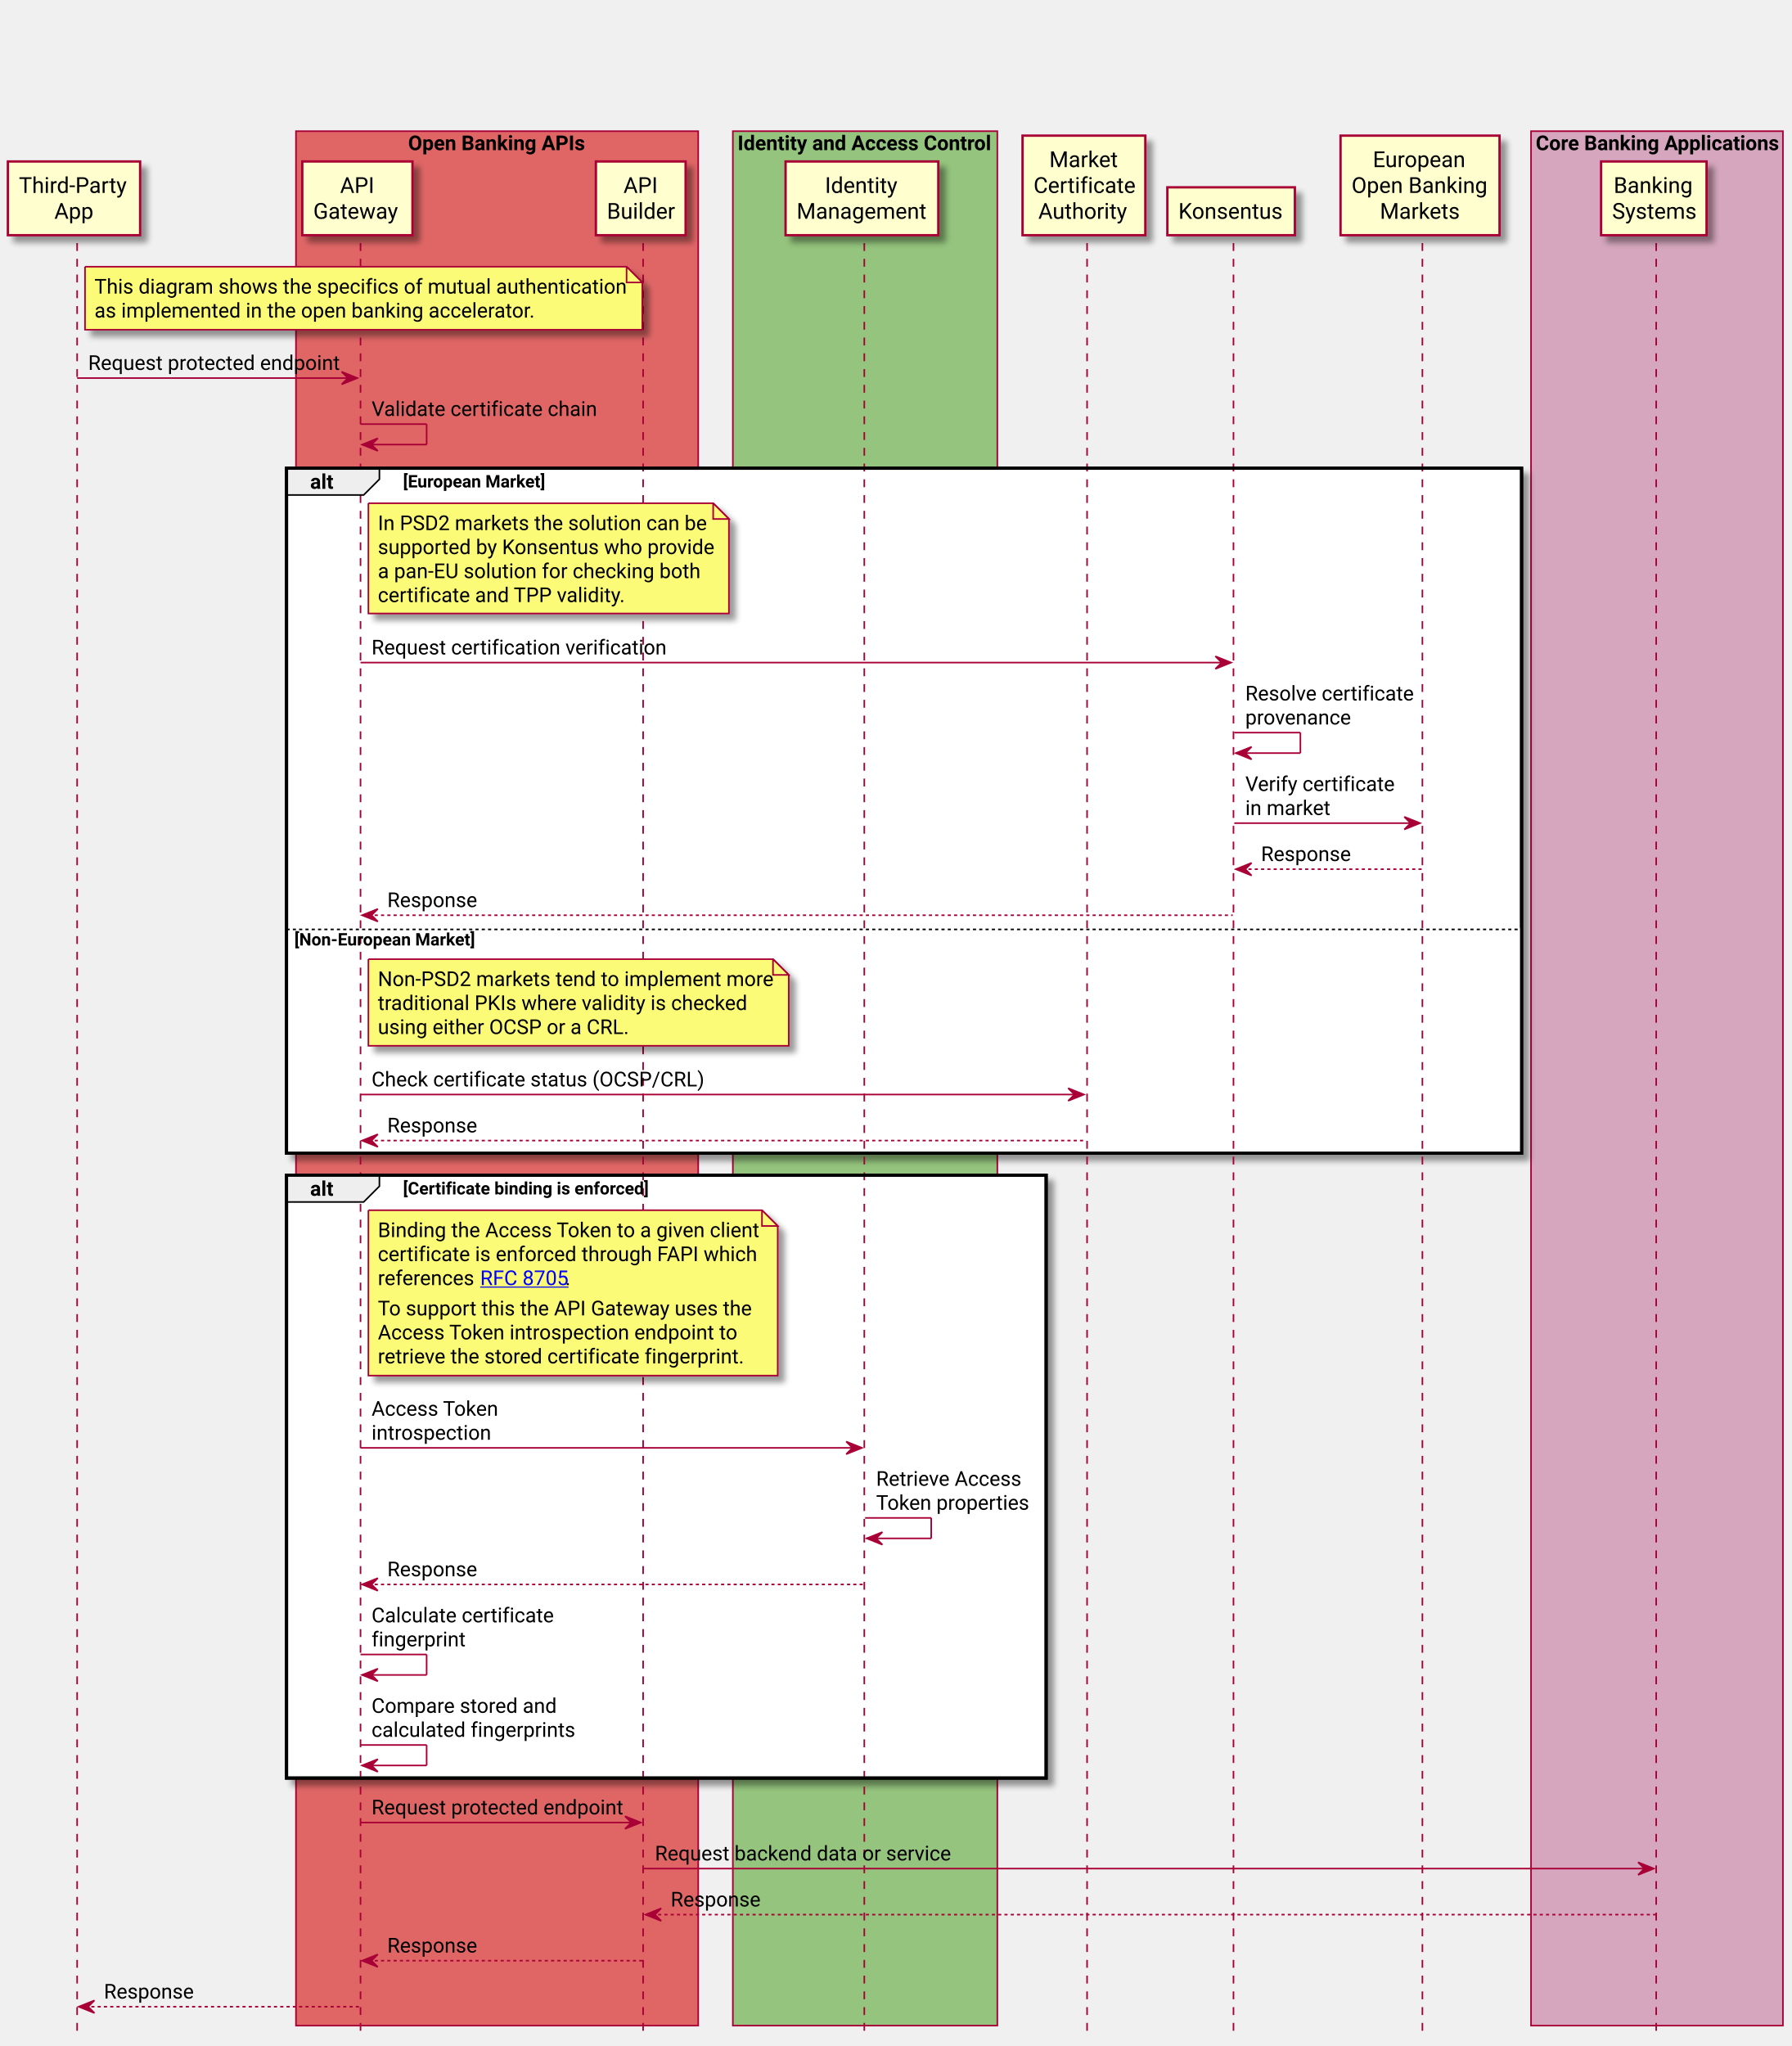
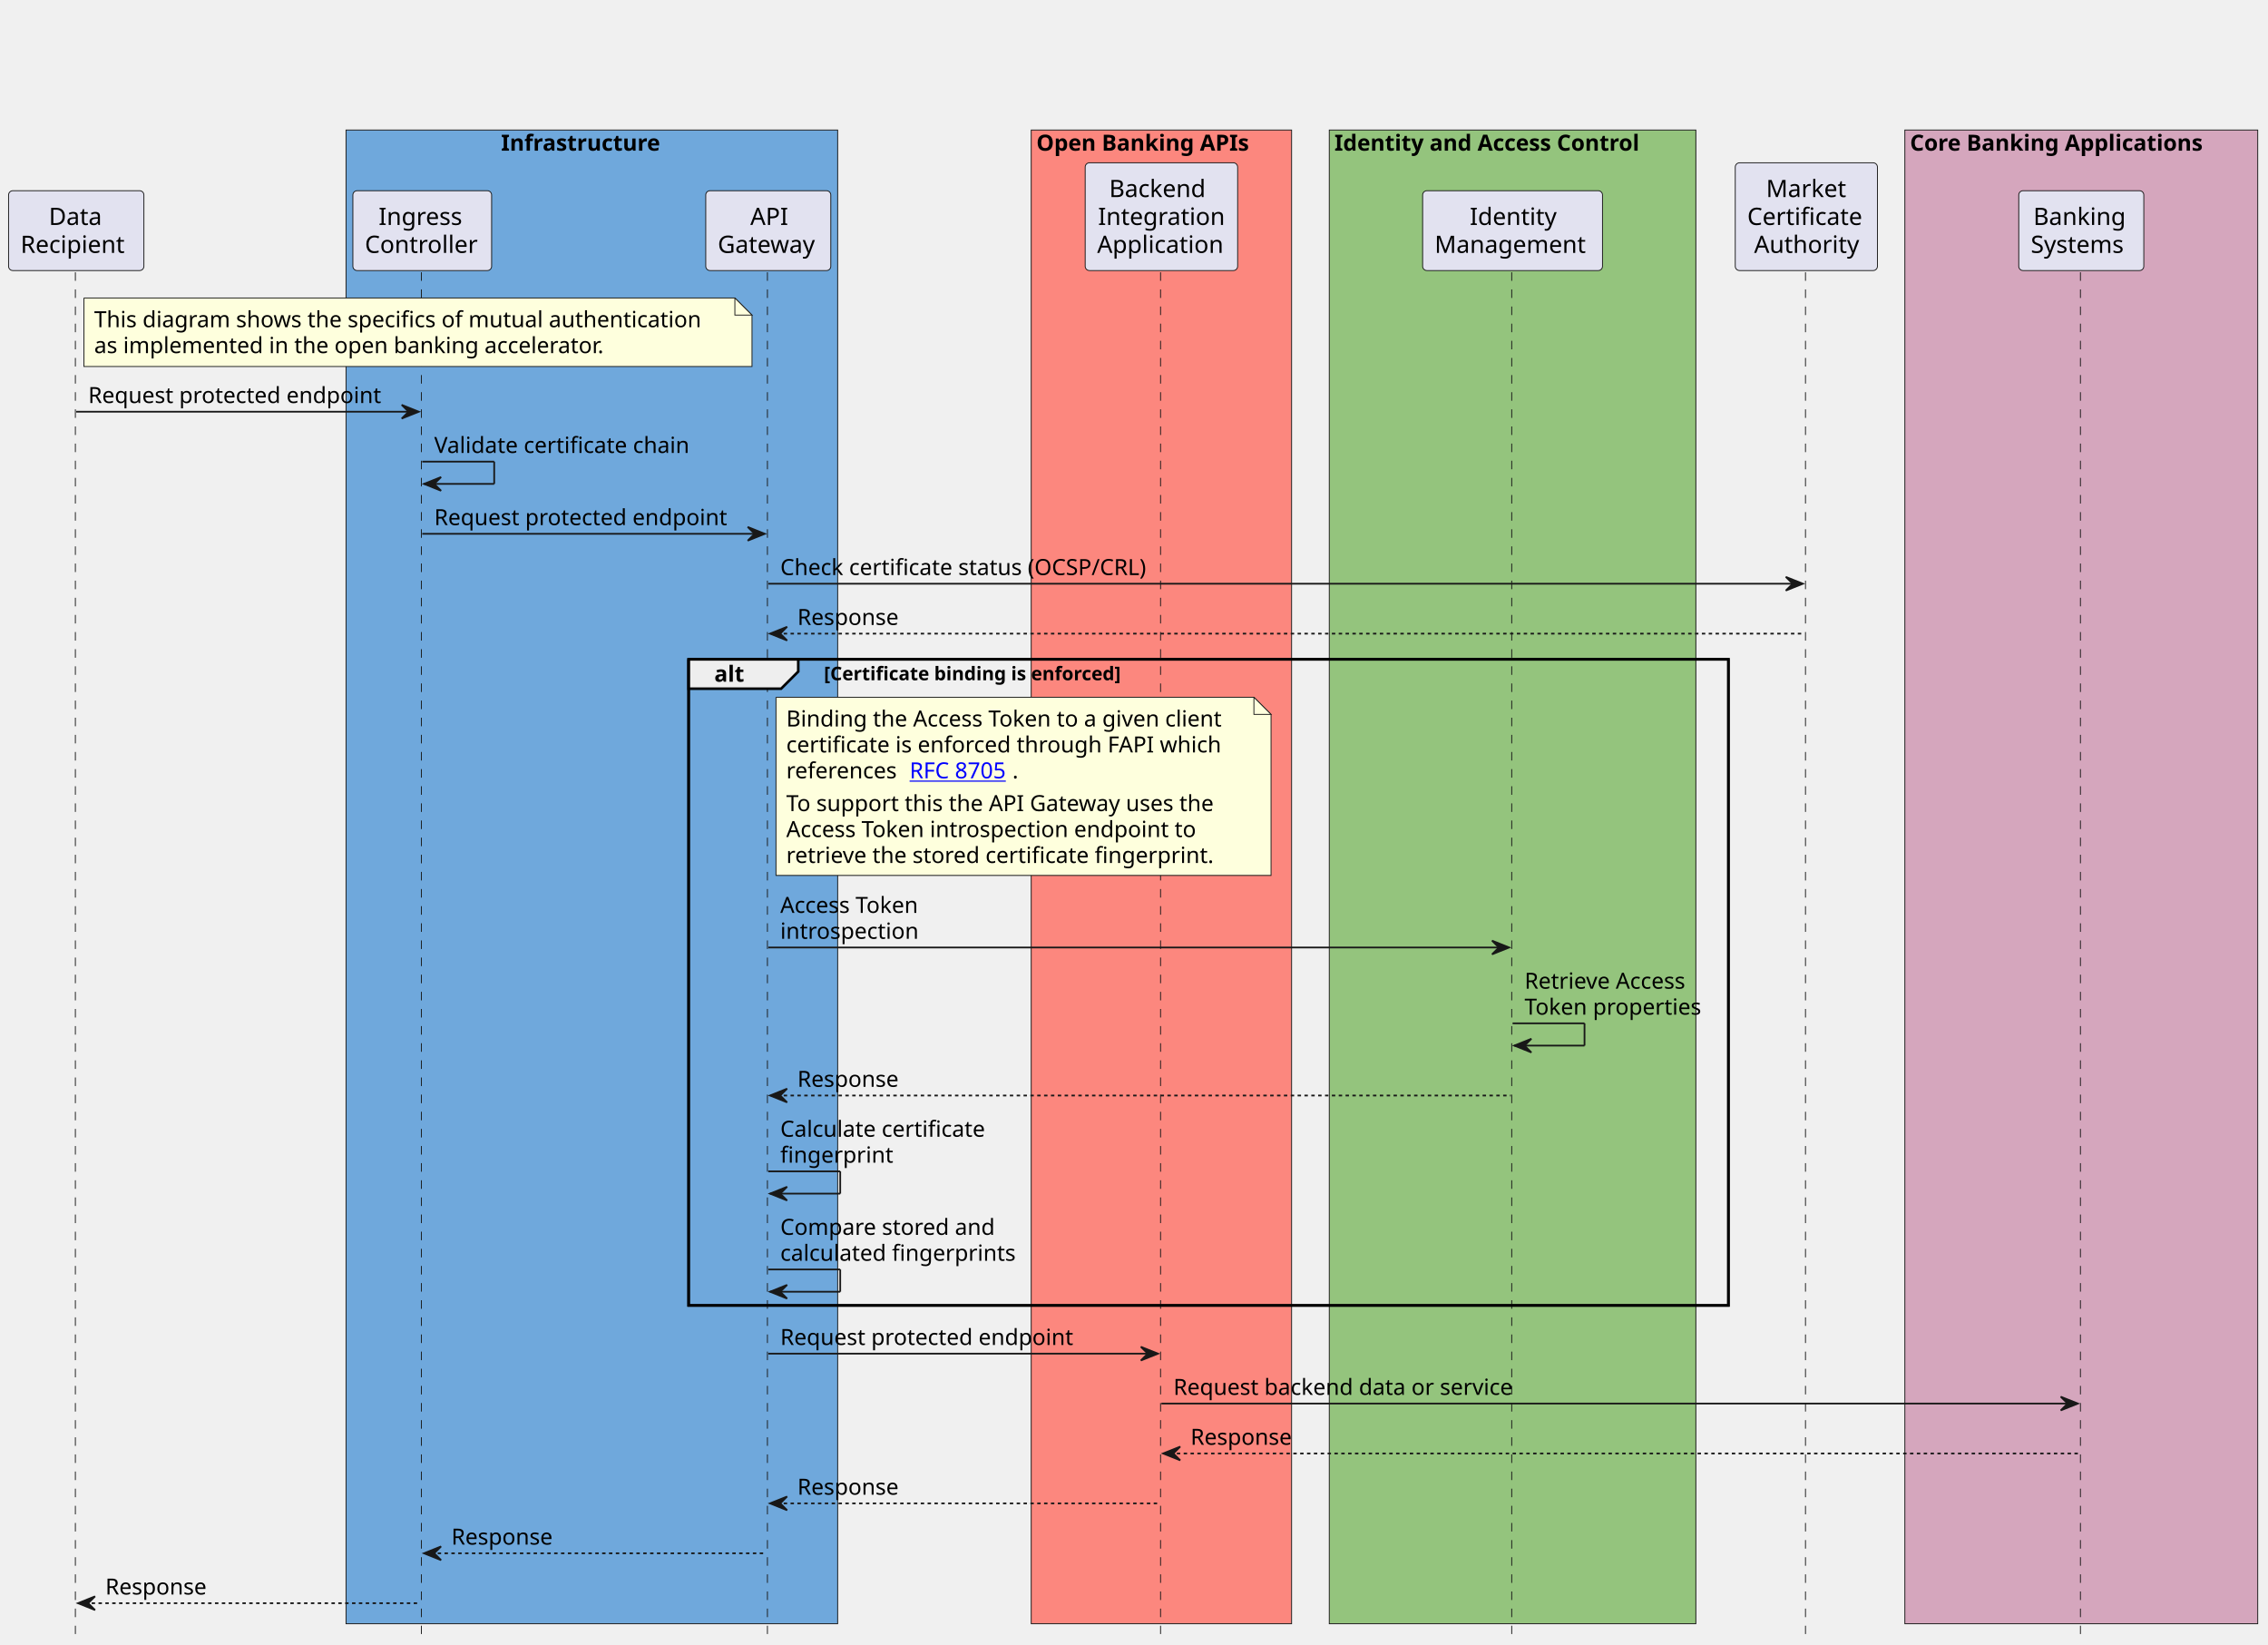
- <svg xmlns="http://www.w3.org/2000/svg" xmlns:xlink="http://www.w3.org/1999/xlink" contentScriptType="application/ecmascript" contentStyleType="text/css" height="1299px" preserveAspectRatio="none" style="width:1100px;height:1256px;background:#FFFFFF;" version="1.1" viewBox="0 0 1138 1299" width="1138px" zoomAndPan="magnify">
-   <defs>
-     <filter height="300%" id="fhrk6dgtwgi6b" width="300%" x="-1" y="-1">
-       <feGaussianBlur result="blurOut" stdDeviation="2.0" />
-       <feColorMatrix in="blurOut" result="blurOut2" type="matrix" values="0 0 0 0 0 0 0 0 0 0 0 0 0 0 0 0 0 0 .4 0" />
-       <feOffset dx="4.0" dy="4.0" in="blurOut2" result="blurOut3" />
-       <feBlend in="SourceGraphic" in2="blurOut3" mode="normal" />
-     </filter>
-   </defs>
+ <svg xmlns="http://www.w3.org/2000/svg" xmlns:xlink="http://www.w3.org/1999/xlink" contentStyleType="text/css" height="960px" preserveAspectRatio="none" style="width:1324px;height:960px;background:#FFFFFF;" version="1.1" viewBox="0 0 1324 960" width="1324px" zoomAndPan="magnify">
+   <defs />
  <g>
-     <text fill="#000000" font-family="Roboto" font-size="18" lengthAdjust="spacing" textLength="0" x="573.75" y="28.699" />
-     <text fill="#000000" font-family="Roboto" font-size="18" lengthAdjust="spacing" textLength="0" x="573.75" y="49.793" />
-     <text fill="#000000" font-family="Roboto" font-size="18" lengthAdjust="spacing" textLength="0" x="573.75" y="70.887" />
-     <rect fill="#E06666" height="1202.781" style="stroke:#A80036;stroke-width:1.0;" width="255.5" x="188" y="83.281" />
-     <text fill="#000000" font-family="Roboto" font-size="13" font-weight="bold" lengthAdjust="spacing" textLength="110" x="259.25" y="95.342">Open Banking APIs</text>
-     <rect fill="#94C47D" height="1202.781" style="stroke:#A80036;stroke-width:1.0;" width="168" x="465.5" y="83.281" />
-     <text fill="#000000" font-family="Roboto" font-size="13" font-weight="bold" lengthAdjust="spacing" textLength="159" x="468.5" y="95.342">Identity and Access Control</text>
-     <rect fill="#D5A6BD" height="1202.781" style="stroke:#A80036;stroke-width:1.0;" width="160" x="972.5" y="83.281" />
-     <text fill="#000000" font-family="Roboto" font-size="13" font-weight="bold" lengthAdjust="spacing" textLength="151" x="975.5" y="95.342">Core Banking Applications</text>
-     <rect fill="#FFFFFF" filter="url(#fhrk6dgtwgi6b)" height="434.875" style="stroke:#000000;stroke-width:2.0;" width="784.5" x="182" y="297.266" />
-     <rect fill="#FFFFFF" height="143.062" style="stroke:none;stroke-width:1.0;" width="784.5" x="182" y="589.078" />
-     <rect fill="#FFFFFF" filter="url(#fhrk6dgtwgi6b)" height="382.75" style="stroke:#000000;stroke-width:2.0;" width="482.5" x="182" y="746.141" />
-     <line style="stroke:#A80036;stroke-width:1.0;stroke-dasharray:5.0,5.0;" x1="49" x2="49" y1="154.328" y2="1292.062" />
-     <line style="stroke:#A80036;stroke-width:1.0;stroke-dasharray:5.0,5.0;" x1="229" x2="229" y1="154.328" y2="1292.062" />
-     <line style="stroke:#A80036;stroke-width:1.0;stroke-dasharray:5.0,5.0;" x1="408.5" x2="408.5" y1="154.328" y2="1292.062" />
-     <line style="stroke:#A80036;stroke-width:1.0;stroke-dasharray:5.0,5.0;" x1="549" x2="549" y1="154.328" y2="1292.062" />
-     <line style="stroke:#A80036;stroke-width:1.0;stroke-dasharray:5.0,5.0;" x1="690.5" x2="690.5" y1="154.328" y2="1292.062" />
-     <line style="stroke:#A80036;stroke-width:1.0;stroke-dasharray:5.0,5.0;" x1="783.5" x2="783.5" y1="154.328" y2="1292.062" />
-     <line style="stroke:#A80036;stroke-width:1.0;stroke-dasharray:5.0,5.0;" x1="903.5" x2="903.5" y1="154.328" y2="1292.062" />
-     <line style="stroke:#A80036;stroke-width:1.0;stroke-dasharray:5.0,5.0;" x1="1052" x2="1052" y1="154.328" y2="1292.062" />
-     <rect fill="#FEFECE" filter="url(#fhrk6dgtwgi6b)" height="46.812" style="stroke:#A80036;stroke-width:1.5;" width="84" x="5" y="102.516" />
-     <text fill="#000000" font-family="Roboto" font-size="14" lengthAdjust="spacing" textLength="70" x="12" y="122.504">Third-Party</text>
-     <text fill="#000000" font-family="Roboto" font-size="14" lengthAdjust="spacing" textLength="25" x="34.5" y="138.91">App</text>
-     <rect fill="#FEFECE" filter="url(#fhrk6dgtwgi6b)" height="46.812" style="stroke:#A80036;stroke-width:1.5;" width="70" x="192" y="102.516" />
-     <text fill="#000000" font-family="Roboto" font-size="14" lengthAdjust="spacing" textLength="22" x="216" y="122.504">API</text>
-     <text fill="#000000" font-family="Roboto" font-size="14" lengthAdjust="spacing" textLength="56" x="199" y="138.91">Gateway</text>
-     <rect fill="#FEFECE" filter="url(#fhrk6dgtwgi6b)" height="46.812" style="stroke:#A80036;stroke-width:1.5;" width="57" x="378.5" y="102.516" />
-     <text fill="#000000" font-family="Roboto" font-size="14" lengthAdjust="spacing" textLength="22" x="396" y="122.504">API</text>
-     <text fill="#000000" font-family="Roboto" font-size="14" lengthAdjust="spacing" textLength="43" x="385.5" y="138.91">Builder</text>
-     <rect fill="#FEFECE" filter="url(#fhrk6dgtwgi6b)" height="46.812" style="stroke:#A80036;stroke-width:1.5;" width="97" x="499" y="102.516" />
-     <text fill="#000000" font-family="Roboto" font-size="14" lengthAdjust="spacing" textLength="47" x="524" y="122.504">Identity</text>
-     <text fill="#000000" font-family="Roboto" font-size="14" lengthAdjust="spacing" textLength="83" x="506" y="138.91">Management</text>
-     <rect fill="#FEFECE" filter="url(#fhrk6dgtwgi6b)" height="63.219" style="stroke:#A80036;stroke-width:1.5;" width="78" x="649.5" y="86.109" />
-     <text fill="#000000" font-family="Roboto" font-size="14" lengthAdjust="spacing" textLength="44" x="666.5" y="106.098">Market</text>
-     <text fill="#000000" font-family="Roboto" font-size="14" lengthAdjust="spacing" textLength="64" x="656.5" y="122.504">Certificate</text>
-     <text fill="#000000" font-family="Roboto" font-size="14" lengthAdjust="spacing" textLength="58" x="659.5" y="138.91">Authority</text>
-     <rect fill="#FEFECE" filter="url(#fhrk6dgtwgi6b)" height="30.406" style="stroke:#A80036;stroke-width:1.5;" width="81" x="741.5" y="118.922" />
-     <text fill="#000000" font-family="Roboto" font-size="14" lengthAdjust="spacing" textLength="67" x="748.5" y="138.91">Konsentus</text>
-     <rect fill="#FEFECE" filter="url(#fhrk6dgtwgi6b)" height="63.219" style="stroke:#A80036;stroke-width:1.5;" width="101" x="851.5" y="86.109" />
-     <text fill="#000000" font-family="Roboto" font-size="14" lengthAdjust="spacing" textLength="60" x="872" y="106.098">European</text>
-     <text fill="#000000" font-family="Roboto" font-size="14" lengthAdjust="spacing" textLength="87" x="858.5" y="122.504">Open Banking</text>
-     <text fill="#000000" font-family="Roboto" font-size="14" lengthAdjust="spacing" textLength="51" x="876.5" y="138.91">Markets</text>
-     <rect fill="#FEFECE" filter="url(#fhrk6dgtwgi6b)" height="46.812" style="stroke:#A80036;stroke-width:1.5;" width="67" x="1017" y="102.516" />
-     <text fill="#000000" font-family="Roboto" font-size="14" lengthAdjust="spacing" textLength="51" x="1025" y="122.504">Banking</text>
-     <text fill="#000000" font-family="Roboto" font-size="14" lengthAdjust="spacing" textLength="53" x="1024" y="138.91">Systems</text>
-     <path d="M54,169.328 L54,209.328 L408,209.328 L408,179.328 L398,169.328 L54,169.328 " fill="#FBFB77" filter="url(#fhrk6dgtwgi6b)" style="stroke:#A80036;stroke-width:1.0;" />
-     <path d="M398,169.328 L398,179.328 L408,179.328 L398,169.328 " fill="#FBFB77" style="stroke:#A80036;stroke-width:1.0;" />
-     <text fill="#000000" font-family="Roboto" font-size="13" lengthAdjust="spacing" textLength="333" x="60" y="186.389">This diagram shows the specifics of mutual authentication</text>
-     <text fill="#000000" font-family="Roboto" font-size="13" lengthAdjust="spacing" textLength="274" x="60" y="201.623">as implemented in the open banking accelerator.</text>
-     <polygon fill="#A80036" points="217,236.031,227,240.031,217,244.031,221,240.031" style="stroke:#A80036;stroke-width:1.0;" />
-     <line style="stroke:#A80036;stroke-width:1.0;" x1="49" x2="223" y1="240.031" y2="240.031" />
-     <text fill="#000000" font-family="Roboto" font-size="13" lengthAdjust="spacing" textLength="156" x="56" y="234.857">Request protected endpoint</text>
-     <line style="stroke:#A80036;stroke-width:1.0;" x1="229" x2="271" y1="269.266" y2="269.266" />
-     <line style="stroke:#A80036;stroke-width:1.0;" x1="271" x2="271" y1="269.266" y2="282.266" />
-     <line style="stroke:#A80036;stroke-width:1.0;" x1="230" x2="271" y1="282.266" y2="282.266" />
-     <polygon fill="#A80036" points="240,278.266,230,282.266,240,286.266,236,282.266" style="stroke:#A80036;stroke-width:1.0;" />
-     <text fill="#000000" font-family="Roboto" font-size="13" lengthAdjust="spacing" textLength="141" x="236" y="264.092">Validate certificate chain</text>
-     <path d="M182,297.266 L241,297.266 L241,304.266 L231,314.266 L182,314.266 L182,297.266 " fill="#EEEEEE" style="stroke:#000000;stroke-width:1.0;" />
-     <rect fill="none" height="434.875" style="stroke:#000000;stroke-width:2.0;" width="784.5" x="182" y="297.266" />
-     <text fill="#000000" font-family="Roboto" font-size="13" font-weight="bold" lengthAdjust="spacing" textLength="14" x="197" y="310.326">alt</text>
-     <text fill="#000000" font-family="Roboto" font-size="11" font-weight="bold" lengthAdjust="spacing" textLength="91" x="256" y="309.471">[European Market]</text>
-     <path d="M234,319.5 L234,389.5 L463,389.5 L463,329.5 L453,319.5 L234,319.5 " fill="#FBFB77" filter="url(#fhrk6dgtwgi6b)" style="stroke:#A80036;stroke-width:1.0;" />
-     <path d="M453,319.5 L453,329.5 L463,329.5 L453,319.5 " fill="#FBFB77" style="stroke:#A80036;stroke-width:1.0;" />
-     <text fill="#000000" font-family="Roboto" font-size="13" lengthAdjust="spacing" textLength="206" x="240" y="336.56">In PSD2 markets the solution can be</text>
-     <text fill="#000000" font-family="Roboto" font-size="13" lengthAdjust="spacing" textLength="208" x="240" y="351.795">supported by Konsentus who provide</text>
-     <text fill="#000000" font-family="Roboto" font-size="13" lengthAdjust="spacing" textLength="200" x="240" y="367.029">a pan-EU solution for checking both</text>
-     <text fill="#000000" font-family="Roboto" font-size="13" lengthAdjust="spacing" textLength="154" x="240" y="382.264">certificate and TPP validity.</text>
-     <polygon fill="#A80036" points="772,416.672,782,420.672,772,424.672,776,420.672" style="stroke:#A80036;stroke-width:1.0;" />
-     <line style="stroke:#A80036;stroke-width:1.0;" x1="229" x2="778" y1="420.672" y2="420.672" />
-     <text fill="#000000" font-family="Roboto" font-size="13" lengthAdjust="spacing" textLength="184" x="236" y="415.498">Request certification verification</text>
-     <line style="stroke:#A80036;stroke-width:1.0;" x1="784" x2="826" y1="465.141" y2="465.141" />
-     <line style="stroke:#A80036;stroke-width:1.0;" x1="826" x2="826" y1="465.141" y2="478.141" />
-     <line style="stroke:#A80036;stroke-width:1.0;" x1="785" x2="826" y1="478.141" y2="478.141" />
-     <polygon fill="#A80036" points="795,474.141,785,478.141,795,482.141,791,478.141" style="stroke:#A80036;stroke-width:1.0;" />
-     <text fill="#000000" font-family="Roboto" font-size="13" lengthAdjust="spacing" textLength="106" x="791" y="444.732">Resolve certificate</text>
-     <text fill="#000000" font-family="Roboto" font-size="13" lengthAdjust="spacing" textLength="66" x="791" y="459.967">provenance</text>
-     <polygon fill="#A80036" points="892,518.609,902,522.609,892,526.609,896,522.609" style="stroke:#A80036;stroke-width:1.0;" />
-     <line style="stroke:#A80036;stroke-width:1.0;" x1="784" x2="898" y1="522.609" y2="522.609" />
-     <text fill="#000000" font-family="Roboto" font-size="13" lengthAdjust="spacing" textLength="94" x="791" y="502.201">Verify certificate</text>
-     <text fill="#000000" font-family="Roboto" font-size="13" lengthAdjust="spacing" textLength="53" x="791" y="517.436">in market</text>
-     <polygon fill="#A80036" points="795,547.844,785,551.844,795,555.844,791,551.844" style="stroke:#A80036;stroke-width:1.0;" />
-     <line style="stroke:#A80036;stroke-width:1.0;stroke-dasharray:2.0,2.0;" x1="789" x2="903" y1="551.844" y2="551.844" />
-     <text fill="#000000" font-family="Roboto" font-size="13" lengthAdjust="spacing" textLength="57" x="801" y="546.67">Response</text>
-     <polygon fill="#A80036" points="240,577.078,230,581.078,240,585.078,236,581.078" style="stroke:#A80036;stroke-width:1.0;" />
-     <line style="stroke:#A80036;stroke-width:1.0;stroke-dasharray:2.0,2.0;" x1="234" x2="783" y1="581.078" y2="581.078" />
-     <text fill="#000000" font-family="Roboto" font-size="13" lengthAdjust="spacing" textLength="57" x="246" y="575.904">Response</text>
-     <line style="stroke:#000000;stroke-width:1.0;stroke-dasharray:2.0,2.0;" x1="182" x2="966.5" y1="590.078" y2="590.078" />
-     <text fill="#000000" font-family="Roboto" font-size="11" font-weight="bold" lengthAdjust="spacing" textLength="115" x="187" y="600.283">[Non-European Market]</text>
-     <path d="M234,608.969 L234,663.969 L501,663.969 L501,618.969 L491,608.969 L234,608.969 " fill="#FBFB77" filter="url(#fhrk6dgtwgi6b)" style="stroke:#A80036;stroke-width:1.0;" />
-     <path d="M491,608.969 L491,618.969 L501,618.969 L491,608.969 " fill="#FBFB77" style="stroke:#A80036;stroke-width:1.0;" />
-     <text fill="#000000" font-family="Roboto" font-size="13" lengthAdjust="spacing" textLength="246" x="240" y="626.029">Non-PSD2 markets tend to implement more</text>
-     <text fill="#000000" font-family="Roboto" font-size="13" lengthAdjust="spacing" textLength="231" x="240" y="641.264">traditional PKIs where validity is checked</text>
-     <text fill="#000000" font-family="Roboto" font-size="13" lengthAdjust="spacing" textLength="155" x="240" y="656.498">using either OCSP or a CRL.</text>
-     <polygon fill="#A80036" points="678.5,690.906,688.5,694.906,678.5,698.906,682.5,694.906" style="stroke:#A80036;stroke-width:1.0;" />
-     <line style="stroke:#A80036;stroke-width:1.0;" x1="229" x2="684.5" y1="694.906" y2="694.906" />
-     <text fill="#000000" font-family="Roboto" font-size="13" lengthAdjust="spacing" textLength="209" x="236" y="689.732">Check certificate status (OCSP/CRL)</text>
-     <polygon fill="#A80036" points="240,720.141,230,724.141,240,728.141,236,724.141" style="stroke:#A80036;stroke-width:1.0;" />
-     <line style="stroke:#A80036;stroke-width:1.0;stroke-dasharray:2.0,2.0;" x1="234" x2="689.5" y1="724.141" y2="724.141" />
-     <text fill="#000000" font-family="Roboto" font-size="13" lengthAdjust="spacing" textLength="57" x="246" y="718.967">Response</text>
-     <path d="M182,746.141 L241,746.141 L241,753.141 L231,763.141 L182,763.141 L182,746.141 " fill="#EEEEEE" style="stroke:#000000;stroke-width:1.0;" />
-     <rect fill="none" height="382.75" style="stroke:#000000;stroke-width:2.0;" width="482.5" x="182" y="746.141" />
-     <text fill="#000000" font-family="Roboto" font-size="13" font-weight="bold" lengthAdjust="spacing" textLength="14" x="197" y="759.201">alt</text>
-     <text fill="#000000" font-family="Roboto" font-size="11" font-weight="bold" lengthAdjust="spacing" textLength="157" x="256" y="758.346">[Certificate binding is enforced]</text>
-     <path d="M234,768.375 L234,873.375 L494,873.375 L494,778.375 L484,768.375 L234,768.375 " fill="#FBFB77" filter="url(#fhrk6dgtwgi6b)" style="stroke:#A80036;stroke-width:1.0;" />
-     <path d="M484,768.375 L484,778.375 L494,778.375 L484,768.375 " fill="#FBFB77" style="stroke:#A80036;stroke-width:1.0;" />
-     <text fill="#000000" font-family="Roboto" font-size="13" lengthAdjust="spacing" textLength="239" x="240" y="785.436">Binding the Access Token to a given client</text>
-     <text fill="#000000" font-family="Roboto" font-size="13" lengthAdjust="spacing" textLength="238" x="240" y="800.67">certificate is enforced through FAPI which</text>
-     <text fill="#000000" font-family="Roboto" font-size="13" lengthAdjust="spacing" textLength="62" x="240" y="815.904">references</text>
+     <rect fill="none" height="58.891" id="_title" style="stroke:none;stroke-width:1.0;" width="15" x="656.5" y="10" />
+     <text fill="#000000" font-family="sans-serif" font-size="14" font-weight="bold" lengthAdjust="spacing" textLength="5" x="661.5" y="27.995"> </text>
+     <text fill="#000000" font-family="sans-serif" font-size="14" font-weight="bold" lengthAdjust="spacing" textLength="5" x="661.5" y="44.292"> </text>
+     <text fill="#000000" font-family="sans-serif" font-size="14" font-weight="bold" lengthAdjust="spacing" textLength="5" x="661.5" y="60.589"> </text>
+     <rect fill="#6FA8DC" height="871.875" style="stroke:#181818;stroke-width:0.5;" width="287" x="202" y="75.891" />
+     <text fill="#000000" font-family="sans-serif" font-size="13" font-weight="bold" lengthAdjust="spacing" textLength="101" x="292.5" y="87.957">Infrastructure</text>
+     <rect fill="#FC877E" height="871.875" style="stroke:#181818;stroke-width:0.5;" width="152" x="602" y="75.891" />
+     <text fill="#000000" font-family="sans-serif" font-size="13" font-weight="bold" lengthAdjust="spacing" textLength="141" x="605" y="87.957">Open Banking APIs</text>
+     <rect fill="#94C47D" height="871.875" style="stroke:#181818;stroke-width:0.5;" width="214" x="776" y="75.891" />
+     <text fill="#000000" font-family="sans-serif" font-size="13" font-weight="bold" lengthAdjust="spacing" textLength="203" x="779" y="87.957">Identity and Access Control</text>
+     <rect fill="#D5A6BD" height="871.875" style="stroke:#181818;stroke-width:0.5;" width="206" x="1112" y="75.891" />
+     <text fill="#000000" font-family="sans-serif" font-size="13" font-weight="bold" lengthAdjust="spacing" textLength="195" x="1115" y="87.957">Core Banking Applications</text>
+     <rect fill="none" height="377.125" style="stroke:#000000;stroke-width:1.5;" width="607" x="402" y="384.844" />
+     <line style="stroke:#181818;stroke-width:0.5;stroke-dasharray:5.0,5.0;" x1="44" x2="44" y1="158.914" y2="953.766" />
+     <line style="stroke:#181818;stroke-width:0.5;stroke-dasharray:5.0,5.0;" x1="246" x2="246" y1="158.914" y2="953.766" />
+     <line style="stroke:#181818;stroke-width:0.5;stroke-dasharray:5.0,5.0;" x1="448" x2="448" y1="158.914" y2="953.766" />
+     <line style="stroke:#181818;stroke-width:0.5;stroke-dasharray:5.0,5.0;" x1="677.5" x2="677.5" y1="158.914" y2="953.766" />
+     <line style="stroke:#181818;stroke-width:0.5;stroke-dasharray:5.0,5.0;" x1="882.5" x2="882.5" y1="158.914" y2="953.766" />
+     <line style="stroke:#181818;stroke-width:0.5;stroke-dasharray:5.0,5.0;" x1="1054" x2="1054" y1="158.914" y2="953.766" />
+     <line style="stroke:#181818;stroke-width:0.5;stroke-dasharray:5.0,5.0;" x1="1214.5" x2="1214.5" y1="158.914" y2="953.766" />
+     <rect fill="#E2E2F0" height="46.594" rx="2.5" ry="2.5" style="stroke:#181818;stroke-width:0.5;" width="79" x="5" y="111.32" />
+     <text fill="#000000" font-family="sans-serif" font-size="14" lengthAdjust="spacing" textLength="32" x="28.5" y="131.315">Data</text>
+     <text fill="#000000" font-family="sans-serif" font-size="14" lengthAdjust="spacing" textLength="65" x="12" y="147.612">Recipient</text>
+     <rect fill="#E2E2F0" height="46.594" rx="2.5" ry="2.5" style="stroke:#181818;stroke-width:0.5;" width="81" x="206" y="111.32" />
+     <text fill="#000000" font-family="sans-serif" font-size="14" lengthAdjust="spacing" textLength="51" x="221" y="131.315">Ingress</text>
+     <text fill="#000000" font-family="sans-serif" font-size="14" lengthAdjust="spacing" textLength="67" x="213" y="147.612">Controller</text>
+     <rect fill="#E2E2F0" height="46.594" rx="2.5" ry="2.5" style="stroke:#181818;stroke-width:0.5;" width="73" x="412" y="111.32" />
+     <text fill="#000000" font-family="sans-serif" font-size="14" lengthAdjust="spacing" textLength="21" x="438" y="131.315">API</text>
+     <text fill="#000000" font-family="sans-serif" font-size="14" lengthAdjust="spacing" textLength="59" x="419" y="147.612">Gateway</text>
+     <rect fill="#E2E2F0" height="62.891" rx="2.5" ry="2.5" style="stroke:#181818;stroke-width:0.5;" width="89" x="633.5" y="95.023" />
+     <text fill="#000000" font-family="sans-serif" font-size="14" lengthAdjust="spacing" textLength="61" x="647.5" y="115.019">Backend</text>
+     <text fill="#000000" font-family="sans-serif" font-size="14" lengthAdjust="spacing" textLength="74" x="641" y="131.315">Integration</text>
+     <text fill="#000000" font-family="sans-serif" font-size="14" lengthAdjust="spacing" textLength="75" x="640.5" y="147.612">Application</text>
+     <rect fill="#E2E2F0" height="46.594" rx="2.5" ry="2.5" style="stroke:#181818;stroke-width:0.5;" width="105" x="830.5" y="111.32" />
+     <text fill="#000000" font-family="sans-serif" font-size="14" lengthAdjust="spacing" textLength="50" x="858" y="131.315">Identity</text>
+     <text fill="#000000" font-family="sans-serif" font-size="14" lengthAdjust="spacing" textLength="91" x="837.5" y="147.612">Management</text>
+     <rect fill="#E2E2F0" height="62.891" rx="2.5" ry="2.5" style="stroke:#181818;stroke-width:0.5;" width="83" x="1013" y="95.023" />
+     <text fill="#000000" font-family="sans-serif" font-size="14" lengthAdjust="spacing" textLength="47" x="1031" y="115.019">Market</text>
+     <text fill="#000000" font-family="sans-serif" font-size="14" lengthAdjust="spacing" textLength="69" x="1020" y="131.315">Certificate</text>
+     <text fill="#000000" font-family="sans-serif" font-size="14" lengthAdjust="spacing" textLength="61" x="1024" y="147.612">Authority</text>
+     <rect fill="#E2E2F0" height="46.594" rx="2.5" ry="2.5" style="stroke:#181818;stroke-width:0.5;" width="73" x="1178.5" y="111.32" />
+     <text fill="#000000" font-family="sans-serif" font-size="14" lengthAdjust="spacing" textLength="56" x="1187" y="131.315">Banking</text>
+     <text fill="#000000" font-family="sans-serif" font-size="14" lengthAdjust="spacing" textLength="59" x="1185.5" y="147.612">Systems</text>
+     <path d="M49,173.914 L49,213.914 L439,213.914 L439,183.914 L429,173.914 L49,173.914 " fill="#FEFFDD" style="stroke:#181818;stroke-width:0.5;" />
+     <path d="M429,173.914 L429,183.914 L439,183.914 L429,173.914 " fill="#FEFFDD" style="stroke:#181818;stroke-width:0.5;" />
+     <text fill="#000000" font-family="sans-serif" font-size="13" lengthAdjust="spacing" textLength="369" x="55" y="190.981">This diagram shows the specifics of mutual authentication</text>
+     <text fill="#000000" font-family="sans-serif" font-size="13" lengthAdjust="spacing" textLength="314" x="55" y="206.114">as implemented in the open banking accelerator.</text>
+     <polygon fill="#181818" points="234.5,236.312,244.5,240.312,234.5,244.312,238.5,240.312" style="stroke:#181818;stroke-width:1.0;" />
+     <line style="stroke:#181818;stroke-width:1.0;" x1="44.5" x2="240.5" y1="240.312" y2="240.312" />
+     <text fill="#000000" font-family="sans-serif" font-size="13" lengthAdjust="spacing" textLength="178" x="51.5" y="235.247">Request protected endpoint</text>
+     <line style="stroke:#181818;stroke-width:1.0;" x1="246.5" x2="288.5" y1="269.445" y2="269.445" />
+     <line style="stroke:#181818;stroke-width:1.0;" x1="288.5" x2="288.5" y1="269.445" y2="282.445" />
+     <line style="stroke:#181818;stroke-width:1.0;" x1="247.5" x2="288.5" y1="282.445" y2="282.445" />
+     <polygon fill="#181818" points="257.5,278.445,247.5,282.445,257.5,286.445,253.5,282.445" style="stroke:#181818;stroke-width:1.0;" />
+     <text fill="#000000" font-family="sans-serif" font-size="13" lengthAdjust="spacing" textLength="157" x="253.5" y="264.379">Validate certificate chain</text>
+     <polygon fill="#181818" points="436.5,307.578,446.5,311.578,436.5,315.578,440.5,311.578" style="stroke:#181818;stroke-width:1.0;" />
+     <line style="stroke:#181818;stroke-width:1.0;" x1="246.5" x2="442.5" y1="311.578" y2="311.578" />
+     <text fill="#000000" font-family="sans-serif" font-size="13" lengthAdjust="spacing" textLength="178" x="253.5" y="306.512">Request protected endpoint</text>
+     <polygon fill="#181818" points="1042.5,336.711,1052.5,340.711,1042.5,344.711,1046.5,340.711" style="stroke:#181818;stroke-width:1.0;" />
+     <line style="stroke:#181818;stroke-width:1.0;" x1="448.5" x2="1048.5" y1="340.711" y2="340.711" />
+     <text fill="#000000" font-family="sans-serif" font-size="13" lengthAdjust="spacing" textLength="228" x="455.5" y="335.645">Check certificate status (OCSP/CRL)</text>
+     <polygon fill="#181818" points="459.5,365.844,449.5,369.844,459.5,373.844,455.5,369.844" style="stroke:#181818;stroke-width:1.0;" />
+     <line style="stroke:#181818;stroke-width:1.0;stroke-dasharray:2.0,2.0;" x1="453.5" x2="1053.5" y1="369.844" y2="369.844" />
+     <text fill="#000000" font-family="sans-serif" font-size="13" lengthAdjust="spacing" textLength="62" x="465.5" y="364.778">Response</text>
+     <path d="M402,384.844 L466,384.844 L466,391.977 L456,401.977 L402,401.977 L402,384.844 " fill="#EEEEEE" style="stroke:#000000;stroke-width:1.5;" />
+     <rect fill="none" height="377.125" style="stroke:#000000;stroke-width:1.5;" width="607" x="402" y="384.844" />
+     <text fill="#000000" font-family="sans-serif" font-size="13" font-weight="bold" lengthAdjust="spacing" textLength="19" x="417" y="397.911">alt</text>
+     <text fill="#000000" font-family="sans-serif" font-size="11" font-weight="bold" lengthAdjust="spacing" textLength="206" x="481" y="397.054">[Certificate binding is enforced]</text>
+     <path d="M453,406.977 L453,510.977 L742,510.977 L742,416.977 L732,406.977 L453,406.977 " fill="#FEFFDD" style="stroke:#181818;stroke-width:0.5;" />
+     <path d="M732,406.977 L732,416.977 L742,416.977 L732,406.977 " fill="#FEFFDD" style="stroke:#181818;stroke-width:0.5;" />
+     <text fill="#000000" font-family="sans-serif" font-size="13" lengthAdjust="spacing" textLength="268" x="459" y="424.043">Binding the Access Token to a given client</text>
+     <text fill="#000000" font-family="sans-serif" font-size="13" lengthAdjust="spacing" textLength="261" x="459" y="439.176">certificate is enforced through FAPI which</text>
+     <text fill="#000000" font-family="sans-serif" font-size="13" lengthAdjust="spacing" textLength="68" x="459" y="454.309">references</text>
    <a href="https://datatracker.ietf.org/doc/html/rfc8705" target="_top" title="https://datatracker.ietf.org/doc/html/rfc8705" xlink:actuate="onRequest" xlink:href="https://datatracker.ietf.org/doc/html/rfc8705" xlink:show="new" xlink:title="https://datatracker.ietf.org/doc/html/rfc8705" xlink:type="simple">
-       <text fill="#0000FF" font-family="Roboto" font-size="13" lengthAdjust="spacing" text-decoration="underline" textLength="54" x="305" y="815.904">RFC 8705</text>
+       <text fill="#0000FF" font-family="sans-serif" font-size="13" lengthAdjust="spacing" text-decoration="underline" textLength="60" x="531" y="454.309">RFC 8705</text>
    </a>
-     <text fill="#000000" font-family="Roboto" font-size="13" lengthAdjust="spacing" textLength="3" x="359" y="815.904">.</text>
-     <line style="stroke:#000000;stroke-width:1.0;" x1="240" x2="240" y1="821.078" y2="821.078" />
-     <line style="stroke:#000000;stroke-width:1.0;" x1="240" x2="240" y1="821.078" y2="821.078" />
-     <line style="stroke:#000000;stroke-width:1.0;" x1="240" x2="240" y1="821.078" y2="821.078" />
-     <text fill="#000000" font-family="Roboto" font-size="13" lengthAdjust="spacing" textLength="234" x="240" y="835.139">To support this the API Gateway uses the</text>
-     <text fill="#000000" font-family="Roboto" font-size="13" lengthAdjust="spacing" textLength="225" x="240" y="850.373">Access Token introspection endpoint to</text>
-     <text fill="#000000" font-family="Roboto" font-size="13" lengthAdjust="spacing" textLength="227" x="240" y="865.607">retrieve the stored certificate fingerprint.</text>
-     <polygon fill="#A80036" points="537.5,915.25,547.5,919.25,537.5,923.25,541.5,919.25" style="stroke:#A80036;stroke-width:1.0;" />
-     <line style="stroke:#A80036;stroke-width:1.0;" x1="229" x2="543.5" y1="919.25" y2="919.25" />
-     <text fill="#000000" font-family="Roboto" font-size="13" lengthAdjust="spacing" textLength="82" x="236" y="898.842">Access Token</text>
-     <text fill="#000000" font-family="Roboto" font-size="13" lengthAdjust="spacing" textLength="74" x="236" y="914.076">introspection</text>
-     <line style="stroke:#A80036;stroke-width:1.0;" x1="549.5" x2="591.5" y1="963.719" y2="963.719" />
-     <line style="stroke:#A80036;stroke-width:1.0;" x1="591.5" x2="591.5" y1="963.719" y2="976.719" />
-     <line style="stroke:#A80036;stroke-width:1.0;" x1="550.5" x2="591.5" y1="976.719" y2="976.719" />
-     <polygon fill="#A80036" points="560.5,972.719,550.5,976.719,560.5,980.719,556.5,976.719" style="stroke:#A80036;stroke-width:1.0;" />
-     <text fill="#000000" font-family="Roboto" font-size="13" lengthAdjust="spacing" textLength="92" x="556.5" y="943.311">Retrieve Access</text>
-     <text fill="#000000" font-family="Roboto" font-size="13" lengthAdjust="spacing" textLength="96" x="556.5" y="958.545">Token properties</text>
-     <polygon fill="#A80036" points="240,1001.953,230,1005.953,240,1009.953,236,1005.953" style="stroke:#A80036;stroke-width:1.0;" />
-     <line style="stroke:#A80036;stroke-width:1.0;stroke-dasharray:2.0,2.0;" x1="234" x2="548.5" y1="1005.953" y2="1005.953" />
-     <text fill="#000000" font-family="Roboto" font-size="13" lengthAdjust="spacing" textLength="57" x="246" y="1000.779">Response</text>
-     <line style="stroke:#A80036;stroke-width:1.0;" x1="229" x2="271" y1="1050.422" y2="1050.422" />
-     <line style="stroke:#A80036;stroke-width:1.0;" x1="271" x2="271" y1="1050.422" y2="1063.422" />
-     <line style="stroke:#A80036;stroke-width:1.0;" x1="230" x2="271" y1="1063.422" y2="1063.422" />
-     <polygon fill="#A80036" points="240,1059.422,230,1063.422,240,1067.422,236,1063.422" style="stroke:#A80036;stroke-width:1.0;" />
-     <text fill="#000000" font-family="Roboto" font-size="13" lengthAdjust="spacing" textLength="114" x="236" y="1030.014">Calculate certificate</text>
-     <text fill="#000000" font-family="Roboto" font-size="13" lengthAdjust="spacing" textLength="58" x="236" y="1045.248">fingerprint</text>
-     <line style="stroke:#A80036;stroke-width:1.0;" x1="229" x2="271" y1="1107.891" y2="1107.891" />
-     <line style="stroke:#A80036;stroke-width:1.0;" x1="271" x2="271" y1="1107.891" y2="1120.891" />
-     <line style="stroke:#A80036;stroke-width:1.0;" x1="230" x2="271" y1="1120.891" y2="1120.891" />
-     <polygon fill="#A80036" points="240,1116.891,230,1120.891,240,1124.891,236,1120.891" style="stroke:#A80036;stroke-width:1.0;" />
-     <text fill="#000000" font-family="Roboto" font-size="13" lengthAdjust="spacing" textLength="114" x="236" y="1087.482">Compare stored and</text>
-     <text fill="#000000" font-family="Roboto" font-size="13" lengthAdjust="spacing" textLength="127" x="236" y="1102.717">calculated fingerprints</text>
-     <polygon fill="#A80036" points="397,1153.125,407,1157.125,397,1161.125,401,1157.125" style="stroke:#A80036;stroke-width:1.0;" />
-     <line style="stroke:#A80036;stroke-width:1.0;" x1="229" x2="403" y1="1157.125" y2="1157.125" />
-     <text fill="#000000" font-family="Roboto" font-size="13" lengthAdjust="spacing" textLength="156" x="236" y="1151.951">Request protected endpoint</text>
-     <polygon fill="#A80036" points="1040.5,1182.359,1050.5,1186.359,1040.5,1190.359,1044.5,1186.359" style="stroke:#A80036;stroke-width:1.0;" />
-     <line style="stroke:#A80036;stroke-width:1.0;" x1="409" x2="1046.5" y1="1186.359" y2="1186.359" />
-     <text fill="#000000" font-family="Roboto" font-size="13" lengthAdjust="spacing" textLength="185" x="416" y="1181.186">Request backend data or service</text>
-     <polygon fill="#A80036" points="420,1211.594,410,1215.594,420,1219.594,416,1215.594" style="stroke:#A80036;stroke-width:1.0;" />
-     <line style="stroke:#A80036;stroke-width:1.0;stroke-dasharray:2.0,2.0;" x1="414" x2="1051.5" y1="1215.594" y2="1215.594" />
-     <text fill="#000000" font-family="Roboto" font-size="13" lengthAdjust="spacing" textLength="57" x="426" y="1210.42">Response</text>
-     <polygon fill="#A80036" points="240,1240.828,230,1244.828,240,1248.828,236,1244.828" style="stroke:#A80036;stroke-width:1.0;" />
-     <line style="stroke:#A80036;stroke-width:1.0;stroke-dasharray:2.0,2.0;" x1="234" x2="408" y1="1244.828" y2="1244.828" />
-     <text fill="#000000" font-family="Roboto" font-size="13" lengthAdjust="spacing" textLength="57" x="246" y="1239.654">Response</text>
-     <polygon fill="#A80036" points="60,1270.062,50,1274.062,60,1278.062,56,1274.062" style="stroke:#A80036;stroke-width:1.0;" />
-     <line style="stroke:#A80036;stroke-width:1.0;stroke-dasharray:2.0,2.0;" x1="54" x2="228" y1="1274.062" y2="1274.062" />
-     <text fill="#000000" font-family="Roboto" font-size="13" lengthAdjust="spacing" textLength="57" x="66" y="1268.889">Response</text>
+     <text fill="#000000" font-family="sans-serif" font-size="13" lengthAdjust="spacing" textLength="4" x="591" y="454.309">.</text>
+     <line style="stroke:#000000;stroke-width:0.5;" x1="459" x2="459" y1="459.375" y2="459.375" />
+     <line style="stroke:#000000;stroke-width:0.5;" x1="459" x2="459" y1="459.375" y2="459.375" />
+     <line style="stroke:#000000;stroke-width:0.5;" x1="459" x2="459" y1="459.375" y2="459.375" />
+     <text fill="#000000" font-family="sans-serif" font-size="13" lengthAdjust="spacing" textLength="262" x="459" y="473.442">To support this the API Gateway uses the</text>
+     <text fill="#000000" font-family="sans-serif" font-size="13" lengthAdjust="spacing" textLength="251" x="459" y="488.575">Access Token introspection endpoint to</text>
+     <text fill="#000000" font-family="sans-serif" font-size="13" lengthAdjust="spacing" textLength="259" x="459" y="503.707">retrieve the stored certificate fingerprint.</text>
+     <polygon fill="#181818" points="871,549.039,881,553.039,871,557.039,875,553.039" style="stroke:#181818;stroke-width:1.0;" />
+     <line style="stroke:#181818;stroke-width:1.0;" x1="448.5" x2="877" y1="553.039" y2="553.039" />
+     <text fill="#000000" font-family="sans-serif" font-size="13" lengthAdjust="spacing" textLength="87" x="455.5" y="532.84">Access Token</text>
+     <text fill="#000000" font-family="sans-serif" font-size="13" lengthAdjust="spacing" textLength="83" x="455.5" y="547.973">introspection</text>
+     <line style="stroke:#181818;stroke-width:1.0;" x1="883" x2="925" y1="597.305" y2="597.305" />
+     <line style="stroke:#181818;stroke-width:1.0;" x1="925" x2="925" y1="597.305" y2="610.305" />
+     <line style="stroke:#181818;stroke-width:1.0;" x1="884" x2="925" y1="610.305" y2="610.305" />
+     <polygon fill="#181818" points="894,606.305,884,610.305,894,614.305,890,610.305" style="stroke:#181818;stroke-width:1.0;" />
+     <text fill="#000000" font-family="sans-serif" font-size="13" lengthAdjust="spacing" textLength="101" x="890" y="577.106">Retrieve Access</text>
+     <text fill="#000000" font-family="sans-serif" font-size="13" lengthAdjust="spacing" textLength="107" x="890" y="592.239">Token properties</text>
+     <polygon fill="#181818" points="459.5,635.438,449.5,639.438,459.5,643.438,455.5,639.438" style="stroke:#181818;stroke-width:1.0;" />
+     <line style="stroke:#181818;stroke-width:1.0;stroke-dasharray:2.0,2.0;" x1="453.5" x2="882" y1="639.438" y2="639.438" />
+     <text fill="#000000" font-family="sans-serif" font-size="13" lengthAdjust="spacing" textLength="62" x="465.5" y="634.372">Response</text>
+     <line style="stroke:#181818;stroke-width:1.0;" x1="448.5" x2="490.5" y1="683.703" y2="683.703" />
+     <line style="stroke:#181818;stroke-width:1.0;" x1="490.5" x2="490.5" y1="683.703" y2="696.703" />
+     <line style="stroke:#181818;stroke-width:1.0;" x1="449.5" x2="490.5" y1="696.703" y2="696.703" />
+     <polygon fill="#181818" points="459.5,692.703,449.5,696.703,459.5,700.703,455.5,696.703" style="stroke:#181818;stroke-width:1.0;" />
+     <text fill="#000000" font-family="sans-serif" font-size="13" lengthAdjust="spacing" textLength="126" x="455.5" y="663.504">Calculate certificate</text>
+     <text fill="#000000" font-family="sans-serif" font-size="13" lengthAdjust="spacing" textLength="65" x="455.5" y="678.637">fingerprint</text>
+     <line style="stroke:#181818;stroke-width:1.0;" x1="448.5" x2="490.5" y1="740.969" y2="740.969" />
+     <line style="stroke:#181818;stroke-width:1.0;" x1="490.5" x2="490.5" y1="740.969" y2="753.969" />
+     <line style="stroke:#181818;stroke-width:1.0;" x1="449.5" x2="490.5" y1="753.969" y2="753.969" />
+     <polygon fill="#181818" points="459.5,749.969,449.5,753.969,459.5,757.969,455.5,753.969" style="stroke:#181818;stroke-width:1.0;" />
+     <text fill="#000000" font-family="sans-serif" font-size="13" lengthAdjust="spacing" textLength="132" x="455.5" y="720.77">Compare stored and</text>
+     <text fill="#000000" font-family="sans-serif" font-size="13" lengthAdjust="spacing" textLength="141" x="455.5" y="735.903">calculated fingerprints</text>
+     <polygon fill="#181818" points="666,786.102,676,790.102,666,794.102,670,790.102" style="stroke:#181818;stroke-width:1.0;" />
+     <line style="stroke:#181818;stroke-width:1.0;" x1="448.5" x2="672" y1="790.102" y2="790.102" />
+     <text fill="#000000" font-family="sans-serif" font-size="13" lengthAdjust="spacing" textLength="178" x="455.5" y="785.036">Request protected endpoint</text>
+     <polygon fill="#181818" points="1203,815.234,1213,819.234,1203,823.234,1207,819.234" style="stroke:#181818;stroke-width:1.0;" />
+     <line style="stroke:#181818;stroke-width:1.0;" x1="678" x2="1209" y1="819.234" y2="819.234" />
+     <text fill="#000000" font-family="sans-serif" font-size="13" lengthAdjust="spacing" textLength="209" x="685" y="814.168">Request backend data or service</text>
+     <polygon fill="#181818" points="689,844.367,679,848.367,689,852.367,685,848.367" style="stroke:#181818;stroke-width:1.0;" />
+     <line style="stroke:#181818;stroke-width:1.0;stroke-dasharray:2.0,2.0;" x1="683" x2="1214" y1="848.367" y2="848.367" />
+     <text fill="#000000" font-family="sans-serif" font-size="13" lengthAdjust="spacing" textLength="62" x="695" y="843.301">Response</text>
+     <polygon fill="#181818" points="459.5,873.5,449.5,877.5,459.5,881.5,455.5,877.5" style="stroke:#181818;stroke-width:1.0;" />
+     <line style="stroke:#181818;stroke-width:1.0;stroke-dasharray:2.0,2.0;" x1="453.5" x2="677" y1="877.5" y2="877.5" />
+     <text fill="#000000" font-family="sans-serif" font-size="13" lengthAdjust="spacing" textLength="62" x="465.5" y="872.434">Response</text>
+     <polygon fill="#181818" points="257.5,902.633,247.5,906.633,257.5,910.633,253.5,906.633" style="stroke:#181818;stroke-width:1.0;" />
+     <line style="stroke:#181818;stroke-width:1.0;stroke-dasharray:2.0,2.0;" x1="251.5" x2="447.5" y1="906.633" y2="906.633" />
+     <text fill="#000000" font-family="sans-serif" font-size="13" lengthAdjust="spacing" textLength="62" x="263.5" y="901.567">Response</text>
+     <polygon fill="#181818" points="55.5,931.766,45.5,935.766,55.5,939.766,51.5,935.766" style="stroke:#181818;stroke-width:1.0;" />
+     <line style="stroke:#181818;stroke-width:1.0;stroke-dasharray:2.0,2.0;" x1="49.5" x2="245.5" y1="935.766" y2="935.766" />
+     <text fill="#000000" font-family="sans-serif" font-size="13" lengthAdjust="spacing" textLength="62" x="61.5" y="930.7">Response</text>
  </g>
</svg>
